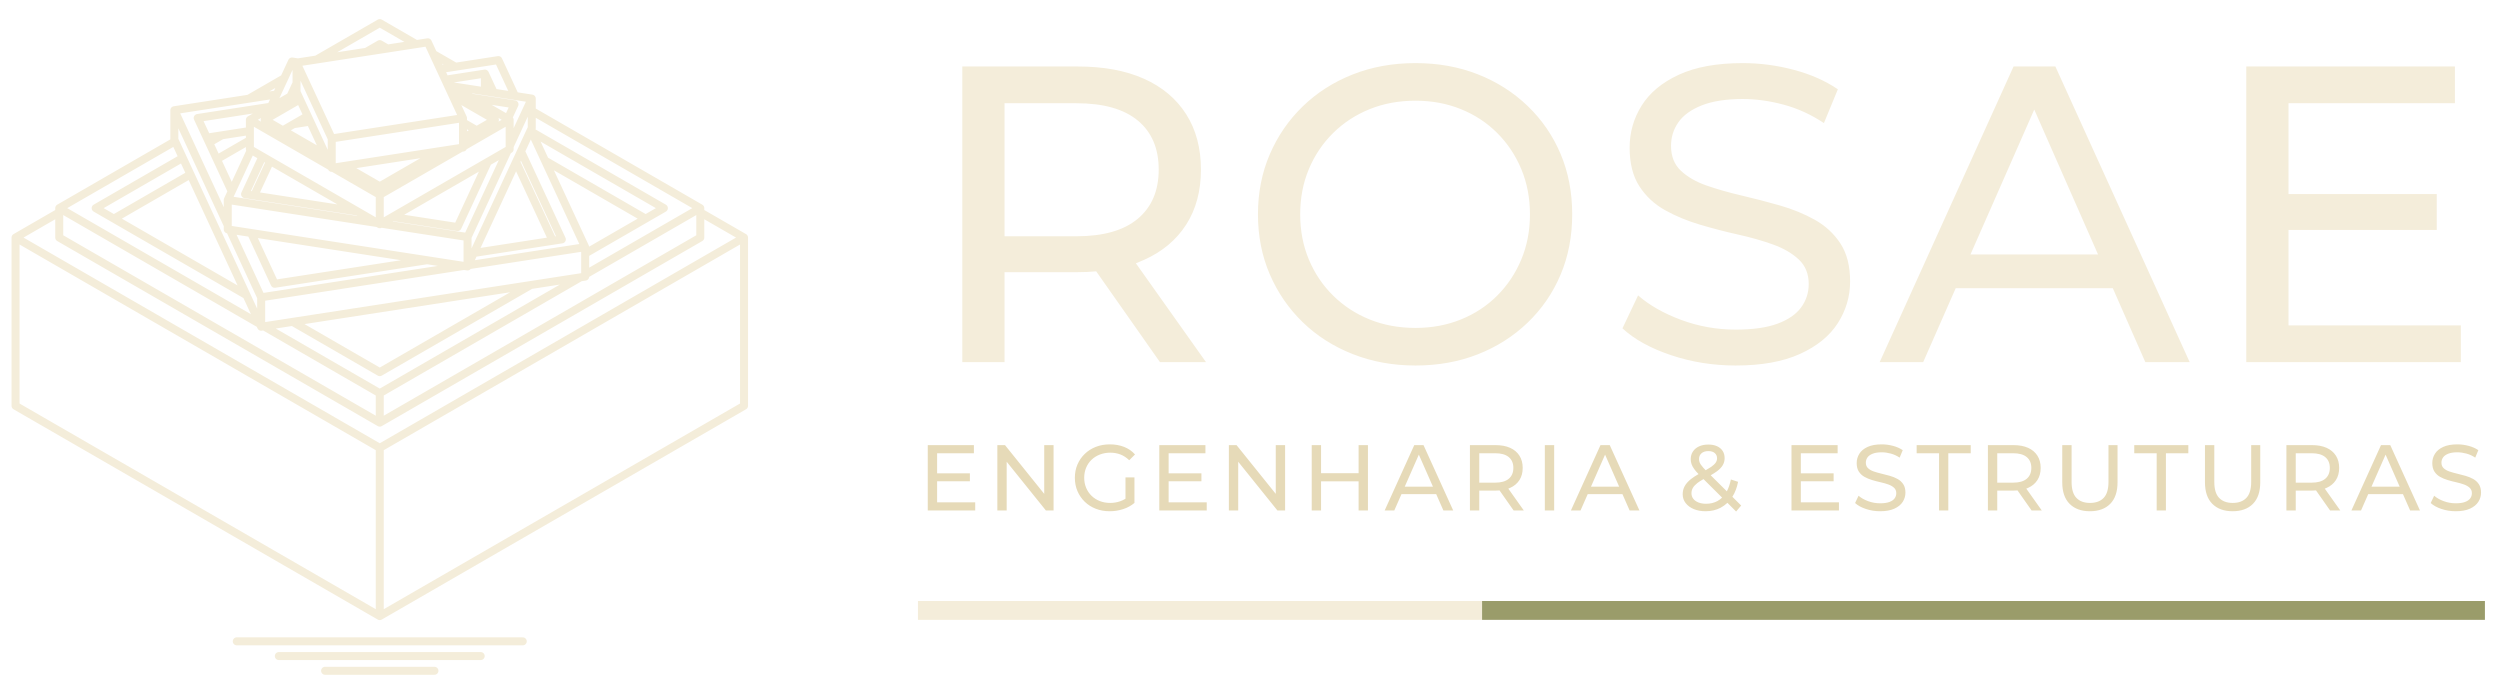
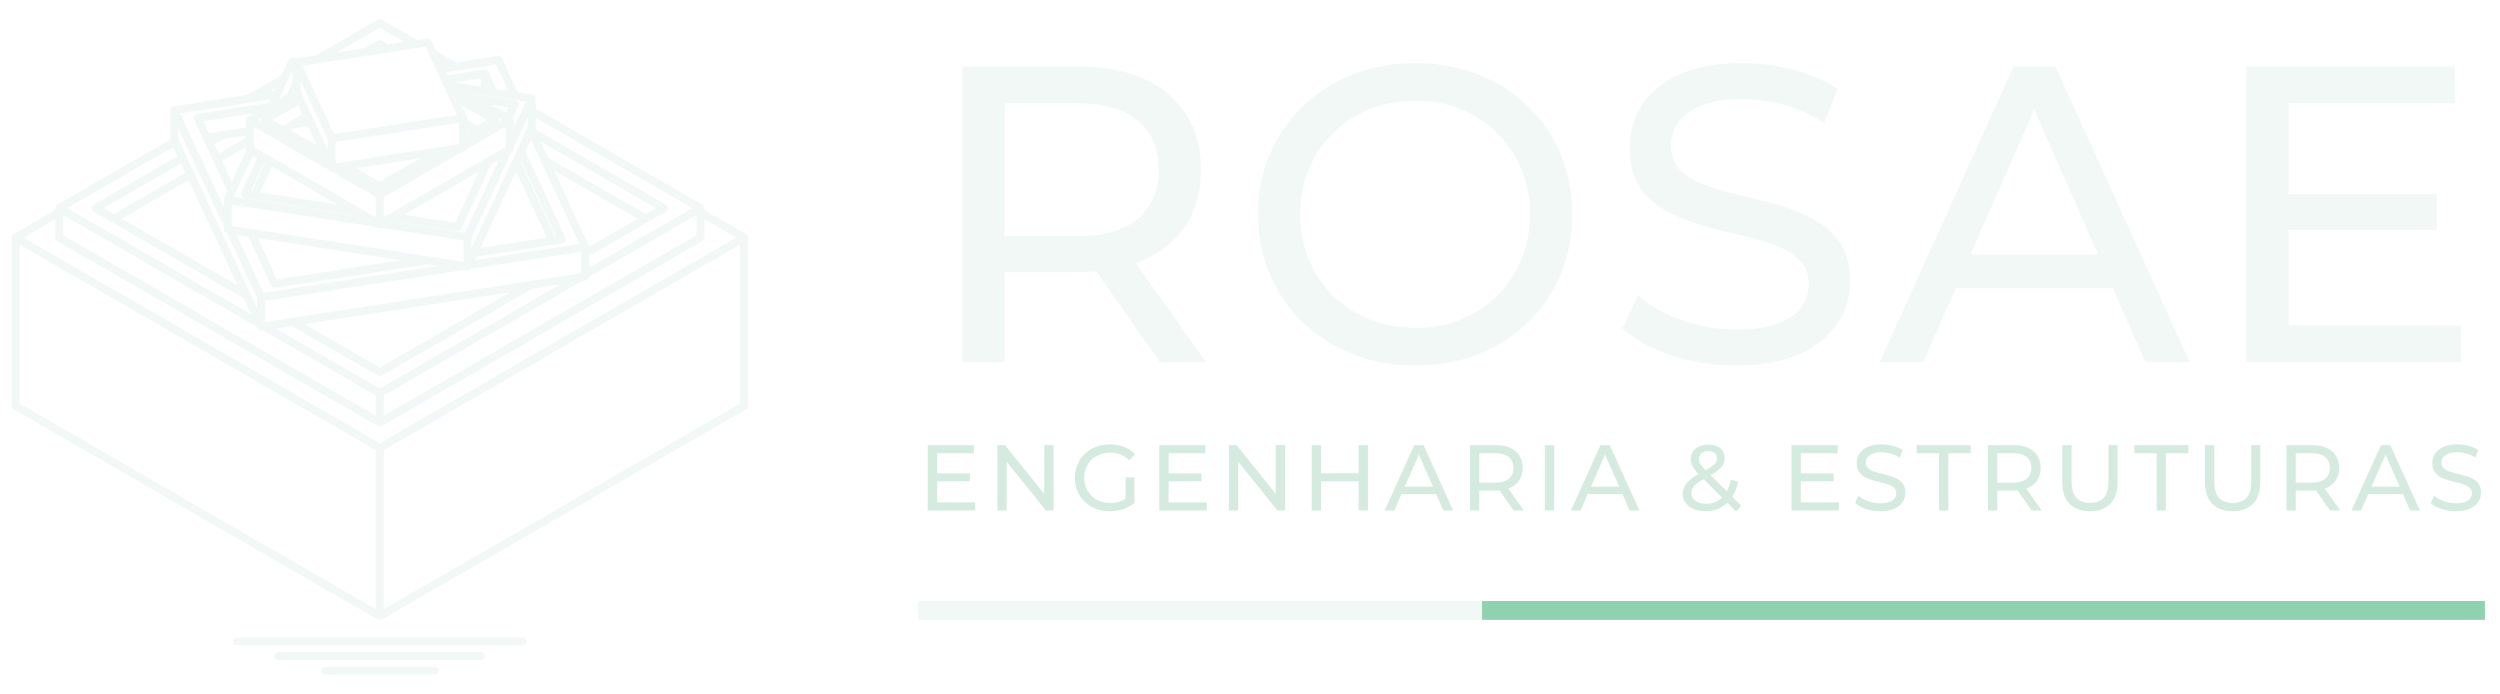
<svg xmlns="http://www.w3.org/2000/svg" viewBox="0 0 662.94 184.00" role="img" aria-label="ROSAE Engenharia &amp; Estruturas">
  <g transform="translate(2 4) scale(1.1153)">
-     <path d="M68.71,11.30 L99.93,6.47 L108.29,24.50 L77.08,29.33 L68.71,11.30 M108.29,31.50 L77.08,36.33 L77.08,29.33 M108.29,24.50 L108.29,31.50 M77.08,36.33 L68.71,18.30 L68.71,11.30 M88.50,42.73 L107.84,31.57 M108.29,31.30 L119.38,24.90 L104.49,16.30 M90.10,7.99 L88.50,7.07 L85.73,8.67 M68.78,18.46 L57.62,24.90 L76.95,36.06 M77.34,36.29 L88.50,42.73 M105.77,19.07 L115.88,24.90 L108.29,29.28 M103.04,32.31 L88.50,40.70 L80.11,35.86 M75.67,33.29 L61.13,24.90 L69.52,20.05 M88.50,49.73 L57.62,31.90 L57.62,24.90 M77.34,36.29 L88.50,42.73 M88.50,42.73 L88.50,49.73 M119.38,31.90 L88.50,49.73 M119.38,24.90 L119.38,31.90 M108.29,25.52 L111.55,27.40 M65.46,27.40 L71.35,24.00 M109.37,52.77 L118.93,32.16 M119.38,31.19 L124.64,19.85 L105.52,16.89 M69.04,11.25 L67.64,11.03 L62.51,22.08 M57.88,32.05 L52.36,43.95 L88.05,49.47 M88.76,49.58 L109.37,52.77 M110.26,19.63 L120.54,21.22 L118.95,24.65 M114.19,34.90 L107.00,50.40 L91.50,48.00 M83.31,46.73 L56.47,42.58 L60.62,33.63 M67.25,19.34 L68.71,16.20 M109.37,59.77 L52.36,50.95 L52.36,43.95 M52.36,43.95 L88.05,49.47 M109.37,52.77 L109.37,59.77 M124.64,26.85 L109.37,59.77 M124.64,19.85 L124.64,26.85 M58.63,42.91 L62.45,34.69 M65.75,27.57 L65.97,27.11 M137.34,55.18 L124.42,27.34 M120.66,19.24 L116.70,10.70 L102.88,12.84 M64.01,18.85 L39.66,22.62 L52.36,49.98 M52.84,51.02 L60.30,67.10 L108.53,59.64 M109.50,59.49 L137.34,55.18 M45.21,24.47 L62.65,21.77 M104.06,15.37 L113.50,13.91 L115.61,18.45 M122.07,32.39 L131.79,53.33 L110.85,56.57 M99.78,58.28 L63.51,63.89 L57.90,51.80 M53.31,41.91 L45.21,24.47 M137.34,62.18 L60.30,74.10 L60.30,67.10 M60.30,67.10 L108.53,59.64 M137.34,55.18 L137.34,62.18 M60.30,74.10 L39.66,29.62 L39.66,22.62 M120.91,34.89 L129.63,53.66 M115.61,18.45 L113.50,13.91 M113.50,13.91 L113.50,18.13 M47.38,29.14 L57.62,27.55 M67.97,25.95 L71.97,25.33 M164.71,45.90 L124.64,22.77 M106.49,12.28 L101.21,9.24 M97.16,6.90 L88.50,1.90 L73.50,10.56 M65.79,15.01 L57.36,19.88 M39.84,30.00 L12.29,45.90 L60.00,73.45 M60.96,74.00 L88.50,89.90 L136.21,62.35 M137.34,61.70 L164.71,45.90 M20.95,45.90 L41.67,33.94 M47.93,30.32 L50.95,28.58 M85.33,8.73 L88.50,6.90 L90.33,7.96 M124.61,27.75 L156.05,45.90 L137.34,56.70 M124.38,64.19 L88.50,84.90 L67.79,72.94 M56.83,66.61 L20.95,45.90 M88.50,96.90 L12.29,52.90 L12.29,45.90 M12.29,45.90 L60.00,73.45 M88.50,89.90 L88.50,96.90 M164.71,52.90 L88.50,96.90 M164.71,45.90 L164.71,52.90 M127.78,34.58 L151.72,48.40 M90.33,7.96 L88.50,6.90 M25.28,48.40 L43.50,37.88 M49.76,34.27 L57.62,29.73 M88.50,6.90 L85.33,8.73 M50.95,28.58 L47.93,30.32 M88.50,102.90 L1.90,52.90 L12.29,46.90 M164.71,46.90 L175.11,52.90 L88.50,102.90 M88.50,142.90 L1.90,92.90 L1.90,52.90 M88.50,102.90 L88.50,142.90 M175.11,92.90 L88.50,142.90 M175.11,52.90 L175.11,92.90 M54.50,148.90 L122.50,148.90 M64.50,152.40 L112.50,152.40 M75.50,155.90 L101.50,155.90" fill="none" stroke="#F4EDDA" stroke-width="1.9" stroke-linecap="round" stroke-linejoin="round" />
+     <path d="M68.71,11.30 L99.93,6.47 L108.29,24.50 L77.08,29.33 L68.71,11.30 M108.29,31.50 L77.08,36.33 L77.08,29.33 M108.29,24.50 L108.29,31.50 M77.08,36.33 L68.71,18.30 L68.71,11.30 M88.50,42.73 L107.84,31.57 M108.29,31.30 L119.38,24.90 L104.49,16.30 M90.10,7.99 L88.50,7.07 L85.73,8.67 M68.78,18.46 L57.62,24.90 L76.95,36.06 M77.34,36.29 L88.50,42.73 M105.77,19.07 L115.88,24.90 L108.29,29.28 M103.04,32.31 L88.50,40.70 L80.11,35.86 M75.67,33.29 L61.13,24.90 L69.52,20.05 M88.50,49.73 L57.62,31.90 L57.62,24.90 M77.34,36.29 L88.50,42.73 M88.50,42.73 L88.50,49.73 M119.38,31.90 L88.50,49.73 M119.38,24.90 L119.38,31.90 M108.29,25.52 L111.55,27.40 M65.46,27.40 L71.35,24.00 M109.37,52.77 L118.93,32.16 M119.38,31.19 L124.64,19.85 L105.52,16.89 M69.04,11.25 L67.64,11.03 L62.51,22.08 M57.88,32.05 L52.36,43.95 L88.05,49.47 M88.76,49.58 L109.37,52.77 M110.26,19.63 L120.54,21.22 L118.95,24.65 M114.19,34.90 L107.00,50.40 L91.50,48.00 M83.31,46.73 L56.47,42.58 L60.62,33.63 M67.25,19.34 L68.71,16.20 M109.37,59.77 L52.36,50.95 L52.36,43.95 M52.36,43.95 L88.05,49.47 M109.37,52.77 L109.37,59.77 M124.64,26.85 L109.37,59.77 M124.64,19.85 L124.64,26.85 M58.63,42.91 L62.45,34.69 M65.75,27.57 L65.97,27.11 M137.34,55.18 L124.42,27.34 M120.66,19.24 L116.70,10.70 L102.88,12.84 M64.01,18.85 L39.66,22.62 L52.36,49.98 M52.84,51.02 L60.30,67.10 L108.53,59.64 M109.50,59.49 L137.34,55.18 M45.21,24.47 L62.65,21.77 M104.06,15.37 L113.50,13.91 L115.61,18.45 M122.07,32.39 L131.79,53.33 L110.85,56.57 M99.78,58.28 L63.51,63.89 L57.90,51.80 M53.31,41.91 L45.21,24.47 M137.34,62.18 L60.30,74.10 L60.30,67.10 M60.30,67.10 L108.53,59.64 M137.34,55.18 L137.34,62.18 M60.30,74.10 L39.66,29.62 L39.66,22.62 M120.91,34.89 L129.63,53.66 M115.61,18.45 L113.50,13.91 M113.50,13.91 L113.50,18.13 M47.38,29.14 L57.62,27.55 M67.97,25.95 L71.97,25.33 M164.71,45.90 L124.64,22.77 M106.49,12.28 L101.21,9.24 M97.16,6.90 L88.50,1.90 L73.50,10.56 M65.79,15.01 L57.36,19.88 M39.84,30.00 L12.29,45.90 L60.00,73.45 M60.96,74.00 L88.50,89.90 L136.21,62.35 M137.34,61.70 L164.71,45.90 M20.95,45.90 L41.67,33.94 M47.93,30.32 L50.95,28.58 M85.33,8.73 L88.50,6.90 L90.33,7.96 M124.61,27.75 L156.05,45.90 L137.34,56.70 M124.38,64.19 L88.50,84.90 L67.79,72.94 M56.83,66.61 L20.95,45.90 M88.50,96.90 L12.29,52.90 L12.29,45.90 M12.29,45.90 L60.00,73.45 M88.50,89.90 L88.50,96.90 M164.71,52.90 L88.50,96.90 M164.71,45.90 L164.71,52.90 M127.78,34.58 L151.72,48.40 M90.33,7.96 L88.50,6.90 M25.28,48.40 L43.50,37.88 M49.76,34.27 L57.62,29.73 M88.50,6.90 L85.33,8.73 M50.95,28.58 L47.93,30.32 M88.50,102.90 L1.90,52.90 L12.29,46.90 M164.71,46.90 L175.11,52.90 L88.50,102.90 M88.50,142.90 L1.90,92.90 L1.90,52.90 M88.50,102.90 L88.50,142.90 M175.11,92.90 L88.50,142.90 M175.11,52.90 L175.11,92.90 M54.50,148.90 L122.50,148.90 M64.50,152.40 L112.50,152.40 M75.50,155.90 L101.50,155.90" fill="none" stroke="#F2F8F5" stroke-width="1.9" stroke-linecap="round" stroke-linejoin="round" />
  </g>
-   <path transform="translate(243.42 96.03)" d="M11.76 0.0V-78.4H42.336Q52.64 -78.4 59.92 -75.152Q67.2 -71.904 71.12 -65.744Q75.04 -59.584 75.04 -51.072Q75.04 -42.56 71.12 -36.456Q67.2 -30.352 59.92 -27.104Q58.912 -26.656 57.792 -26.208L76.384 0.0H64.176L47.264 -24.08Q44.912 -23.856 42.336 -23.856H22.96V0.0ZM22.96 -33.376H42.0Q52.752 -33.376 58.296 -38.024Q63.84 -42.672 63.84 -51.072Q63.84 -59.472 58.296 -64.064Q52.752 -68.656 42.0 -68.656H22.96ZM131.936 0.896Q122.976 0.896 115.304 -2.128Q107.632 -5.152 102.032 -10.584Q96.432 -16.016 93.296 -23.296Q90.16 -30.576 90.16 -39.2Q90.16 -47.824 93.296 -55.104Q96.432 -62.384 102.032 -67.816Q107.632 -73.248 115.248 -76.272Q122.864 -79.296 131.936 -79.296Q140.896 -79.296 148.456 -76.328Q156.016 -73.36 161.672 -67.928Q167.328 -62.496 170.408 -55.216Q173.488 -47.936 173.488 -39.2Q173.488 -30.464 170.408 -23.184Q167.328 -15.904 161.672 -10.472Q156.016 -5.04 148.456 -2.072Q140.896 0.896 131.936 0.896ZM131.936 -9.072Q138.432 -9.072 143.976 -11.312Q149.52 -13.552 153.608 -17.64Q157.696 -21.728 159.992 -27.216Q162.288 -32.704 162.288 -39.2Q162.288 -45.696 159.992 -51.184Q157.696 -56.672 153.608 -60.76Q149.52 -64.848 143.976 -67.088Q138.432 -69.328 131.936 -69.328Q125.328 -69.328 119.784 -67.088Q114.24 -64.848 110.096 -60.76Q105.952 -56.672 103.656 -51.184Q101.36 -45.696 101.36 -39.2Q101.36 -32.704 103.656 -27.216Q105.952 -21.728 110.096 -17.64Q114.24 -13.552 119.784 -11.312Q125.328 -9.072 131.936 -9.072ZM216.832 0.896Q207.872 0.896 199.696 -1.848Q191.52 -4.592 186.816 -8.96L190.96 -17.696Q195.44 -13.776 202.384 -11.2Q209.328 -8.624 216.832 -8.624Q223.664 -8.624 227.92 -10.192Q232.176 -11.76 234.192 -14.504Q236.208 -17.248 236.208 -20.72Q236.208 -24.752 233.576 -27.216Q230.944 -29.68 226.744 -31.192Q222.544 -32.704 217.504 -33.824Q212.464 -34.944 207.368 -36.456Q202.272 -37.968 198.072 -40.32Q193.872 -42.672 191.296 -46.648Q188.72 -50.624 188.72 -56.896Q188.72 -62.944 191.912 -68.04Q195.104 -73.136 201.768 -76.216Q208.432 -79.296 218.736 -79.296Q225.568 -79.296 232.288 -77.504Q239.008 -75.712 243.936 -72.352L240.24 -63.392Q235.2 -66.752 229.6 -68.264Q224.0 -69.776 218.736 -69.776Q212.128 -69.776 207.872 -68.096Q203.616 -66.416 201.656 -63.616Q199.696 -60.816 199.696 -57.344Q199.696 -53.2 202.328 -50.736Q204.96 -48.272 209.16 -46.816Q213.36 -45.36 218.4 -44.184Q223.44 -43.008 228.536 -41.552Q233.632 -40.096 237.832 -37.744Q242.032 -35.392 244.608 -31.472Q247.184 -27.552 247.184 -21.392Q247.184 -15.456 243.936 -10.36Q240.688 -5.264 233.912 -2.184Q227.136 0.896 216.832 0.896ZM255.024 0.0 290.528 -78.4H301.616L337.232 0.0H325.472L316.848 -19.6H275.184L266.56 0.0ZM312.928 -28.56 296.016 -66.976 279.104 -28.56ZM363.44 -9.744H409.136V0.0H352.24V-78.4H407.568V-68.656H363.44V-44.576H402.752V-35.056H363.44Z" fill="#F4EDDA" />
-   <path transform="translate(243.42 135.37) scale(0.9006)" d="M5.638 -2.393H16.858V0.0H2.888V-19.25H16.473V-16.858H5.638V-10.945H15.29V-8.607H5.638ZM23.375 0.0V-19.25H25.63L37.18 -4.895V-19.25H39.93V0.0H37.675L26.125 -14.355V0.0ZM56.458 0.22Q54.23 0.22 52.36 -0.509Q50.49 -1.238 49.115 -2.571Q47.74 -3.905 46.97 -5.692Q46.2 -7.48 46.2 -9.625Q46.2 -11.77 46.97 -13.558Q47.74 -15.345 49.129 -16.679Q50.518 -18.012 52.388 -18.741Q54.258 -19.47 56.513 -19.47Q58.795 -19.47 60.693 -18.727Q62.59 -17.985 63.91 -16.5L62.205 -14.795Q61.023 -15.95 59.634 -16.486Q58.245 -17.023 56.623 -17.023Q54.973 -17.023 53.556 -16.473Q52.14 -15.922 51.109 -14.933Q50.078 -13.943 49.514 -12.581Q48.95 -11.22 48.95 -9.625Q48.95 -8.057 49.514 -6.696Q50.078 -5.335 51.109 -4.331Q52.14 -3.328 53.543 -2.777Q54.945 -2.228 56.595 -2.228Q58.135 -2.228 59.565 -2.723Q60.363 -2.998 61.105 -3.465V-9.735H63.745V-2.228Q62.315 -1.018 60.404 -0.399Q58.493 0.22 56.458 0.22ZM73.81 -2.393H85.03V0.0H71.06V-19.25H84.645V-16.858H73.81V-10.945H83.463V-8.607H73.81ZM91.547 0.0V-19.25H93.802L105.352 -4.895V-19.25H108.102V0.0H105.847L94.297 -14.355V0.0ZM129.745 -19.25H132.495V0.0H129.745V-8.58H118.69V0.0H115.94V-19.25H118.69V-10.973H129.745ZM137.417 0.0 146.135 -19.25H148.857L157.602 0.0H154.715L152.597 -4.812H142.368L140.25 0.0ZM151.635 -7.013 147.482 -16.445 143.33 -7.013ZM162.525 0.0V-19.25H170.032Q172.562 -19.25 174.35 -18.453Q176.137 -17.655 177.1 -16.143Q178.062 -14.63 178.062 -12.54Q178.062 -10.45 177.1 -8.951Q176.137 -7.452 174.35 -6.655Q174.102 -6.545 173.827 -6.435L178.392 0.0H175.395L171.242 -5.912Q170.665 -5.857 170.032 -5.857H165.275V0.0ZM165.275 -8.195H169.95Q172.59 -8.195 173.951 -9.336Q175.312 -10.478 175.312 -12.54Q175.312 -14.603 173.951 -15.73Q172.59 -16.858 169.95 -16.858H165.275ZM184.58 0.0V-19.25H187.33V0.0ZM192.252 0.0 200.97 -19.25H203.692L212.438 0.0H209.55L207.433 -4.812H197.203L195.085 0.0ZM206.47 -7.013 202.317 -16.445 198.165 -7.013ZM231.907 0.22Q229.955 0.22 228.442 -0.412Q226.93 -1.045 226.05 -2.172Q225.17 -3.3 225.17 -4.785Q225.17 -6.077 225.748 -7.15Q226.325 -8.223 227.59 -9.24Q228.498 -9.955 229.845 -10.725Q229.048 -11.523 228.58 -12.182Q228.03 -12.925 227.782 -13.64Q227.535 -14.355 227.535 -15.098Q227.535 -16.39 228.181 -17.366Q228.828 -18.343 229.996 -18.879Q231.165 -19.415 232.733 -19.415Q234.19 -19.415 235.262 -18.934Q236.335 -18.453 236.926 -17.559Q237.518 -16.665 237.518 -15.4Q237.518 -14.3 236.981 -13.365Q236.445 -12.43 235.263 -11.55Q234.52 -11.0 233.42 -10.367L238.178 -5.638Q238.947 -7.122 239.36 -9.13L241.478 -8.443Q240.983 -5.885 239.8 -4.043L242.385 -1.458L240.9 0.302L238.343 -2.255Q237.407 -1.375 236.308 -0.797Q234.355 0.22 231.907 0.22ZM231.303 -9.24Q230.203 -8.635 229.488 -8.085Q228.553 -7.343 228.154 -6.627Q227.755 -5.912 227.755 -5.06Q227.755 -4.152 228.291 -3.451Q228.828 -2.75 229.804 -2.365Q230.78 -1.98 232.072 -1.98Q233.915 -1.98 235.4 -2.777Q236.143 -3.19 236.775 -3.795ZM231.935 -11.853Q232.898 -12.402 233.558 -12.842Q234.493 -13.502 234.891 -14.094Q235.29 -14.685 235.29 -15.373Q235.29 -16.308 234.63 -16.899Q233.97 -17.49 232.733 -17.49Q231.44 -17.49 230.711 -16.844Q229.983 -16.198 229.983 -15.152Q229.983 -14.63 230.161 -14.149Q230.34 -13.668 230.835 -13.09Q231.22 -12.568 231.935 -11.853ZM259.958 -2.393H271.178V0.0H257.208V-19.25H270.793V-16.858H259.958V-10.945H269.61V-8.607H259.958ZM283.305 0.22Q281.105 0.22 279.098 -0.454Q277.09 -1.127 275.935 -2.2L276.952 -4.345Q278.053 -3.382 279.757 -2.75Q281.462 -2.118 283.305 -2.118Q284.983 -2.118 286.028 -2.503Q287.072 -2.888 287.567 -3.561Q288.062 -4.235 288.062 -5.088Q288.062 -6.077 287.416 -6.682Q286.77 -7.287 285.739 -7.659Q284.707 -8.03 283.47 -8.305Q282.233 -8.58 280.981 -8.951Q279.73 -9.322 278.699 -9.9Q277.668 -10.478 277.035 -11.454Q276.403 -12.43 276.403 -13.97Q276.403 -15.455 277.186 -16.706Q277.97 -17.957 279.606 -18.714Q281.243 -19.47 283.772 -19.47Q285.45 -19.47 287.1 -19.03Q288.75 -18.59 289.96 -17.765L289.053 -15.565Q287.815 -16.39 286.44 -16.761Q285.065 -17.133 283.772 -17.133Q282.15 -17.133 281.105 -16.72Q280.06 -16.308 279.579 -15.62Q279.098 -14.932 279.098 -14.08Q279.098 -13.062 279.744 -12.457Q280.39 -11.853 281.421 -11.495Q282.452 -11.137 283.69 -10.849Q284.928 -10.56 286.179 -10.203Q287.43 -9.845 288.461 -9.268Q289.493 -8.69 290.125 -7.727Q290.757 -6.765 290.757 -5.253Q290.757 -3.795 289.96 -2.544Q289.163 -1.292 287.499 -0.536Q285.835 0.22 283.305 0.22ZM300.657 0.0V-16.858H294.058V-19.25H309.98V-16.858H303.38V0.0ZM315.04 0.0V-19.25H322.547Q325.077 -19.25 326.865 -18.453Q328.652 -17.655 329.615 -16.143Q330.577 -14.63 330.577 -12.54Q330.577 -10.45 329.615 -8.951Q328.652 -7.452 326.865 -6.655Q326.617 -6.545 326.342 -6.435L330.907 0.0H327.91L323.757 -5.912Q323.18 -5.857 322.547 -5.857H317.79V0.0ZM317.79 -8.195H322.465Q325.105 -8.195 326.466 -9.336Q327.827 -10.478 327.827 -12.54Q327.827 -14.603 326.466 -15.73Q325.105 -16.858 322.465 -16.858H317.79ZM345.07 0.22Q341.275 0.22 339.102 -1.952Q336.93 -4.125 336.93 -8.305V-19.25H339.68V-8.415Q339.68 -5.197 341.096 -3.712Q342.512 -2.228 345.097 -2.228Q347.71 -2.228 349.126 -3.712Q350.542 -5.197 350.542 -8.415V-19.25H353.21V-8.305Q353.21 -4.125 351.051 -1.952Q348.892 0.22 345.07 0.22ZM364.732 0.0V-16.858H358.132V-19.25H374.055V-16.858H367.455V0.0ZM387.09 0.22Q383.295 0.22 381.122 -1.952Q378.95 -4.125 378.95 -8.305V-19.25H381.7V-8.415Q381.7 -5.197 383.116 -3.712Q384.532 -2.228 387.117 -2.228Q389.73 -2.228 391.146 -3.712Q392.562 -5.197 392.562 -8.415V-19.25H395.23V-8.305Q395.23 -4.125 393.071 -1.952Q390.912 0.22 387.09 0.22ZM402.93 0.0V-19.25H410.437Q412.967 -19.25 414.755 -18.453Q416.542 -17.655 417.505 -16.143Q418.467 -14.63 418.467 -12.54Q418.467 -10.45 417.505 -8.951Q416.542 -7.452 414.755 -6.655Q414.507 -6.545 414.232 -6.435L418.797 0.0H415.8L411.647 -5.912Q411.07 -5.857 410.437 -5.857H405.68V0.0ZM405.68 -8.195H410.355Q412.995 -8.195 414.356 -9.336Q415.717 -10.478 415.717 -12.54Q415.717 -14.603 414.356 -15.73Q412.995 -16.858 410.355 -16.858H405.68ZM422.07 0.0 430.787 -19.25H433.51L442.255 0.0H439.367L437.25 -4.812H427.02L424.902 0.0ZM436.287 -7.013 432.135 -16.445 427.982 -7.013ZM452.787 0.22Q450.587 0.22 448.58 -0.454Q446.572 -1.127 445.417 -2.2L446.435 -4.345Q447.535 -3.382 449.24 -2.75Q450.945 -2.118 452.787 -2.118Q454.465 -2.118 455.51 -2.503Q456.555 -2.888 457.05 -3.561Q457.545 -4.235 457.545 -5.088Q457.545 -6.077 456.899 -6.682Q456.252 -7.287 455.221 -7.659Q454.19 -8.03 452.952 -8.305Q451.715 -8.58 450.464 -8.951Q449.212 -9.322 448.181 -9.9Q447.15 -10.478 446.517 -11.454Q445.885 -12.43 445.885 -13.97Q445.885 -15.455 446.669 -16.706Q447.452 -17.957 449.089 -18.714Q450.725 -19.47 453.255 -19.47Q454.932 -19.47 456.582 -19.03Q458.232 -18.59 459.442 -17.765L458.535 -15.565Q457.297 -16.39 455.922 -16.761Q454.547 -17.133 453.255 -17.133Q451.632 -17.133 450.587 -16.72Q449.542 -16.308 449.061 -15.62Q448.58 -14.932 448.58 -14.08Q448.58 -13.062 449.226 -12.457Q449.872 -11.853 450.904 -11.495Q451.935 -11.137 453.172 -10.849Q454.41 -10.56 455.661 -10.203Q456.912 -9.845 457.944 -9.268Q458.975 -8.69 459.607 -7.727Q460.24 -6.765 460.24 -5.253Q460.24 -3.795 459.442 -2.544Q458.645 -1.292 456.981 -0.536Q455.317 0.22 452.787 0.22Z" fill="#E6DAB8" />
-   <rect x="243.42" y="159.37" width="149.59" height="5" fill="#F4EDDA" />
-   <rect x="393.01" y="159.37" width="265.93" height="5" fill="#9A9C6A" />
+   <path transform="translate(243.42 96.03)" d="M11.76 0.0V-78.4H42.336Q52.64 -78.4 59.92 -75.152Q67.2 -71.904 71.12 -65.744Q75.04 -59.584 75.04 -51.072Q75.04 -42.56 71.12 -36.456Q67.2 -30.352 59.92 -27.104Q58.912 -26.656 57.792 -26.208L76.384 0.0H64.176L47.264 -24.08Q44.912 -23.856 42.336 -23.856H22.96V0.0ZM22.96 -33.376H42.0Q52.752 -33.376 58.296 -38.024Q63.84 -42.672 63.84 -51.072Q63.84 -59.472 58.296 -64.064Q52.752 -68.656 42.0 -68.656H22.96ZM131.936 0.896Q122.976 0.896 115.304 -2.128Q107.632 -5.152 102.032 -10.584Q96.432 -16.016 93.296 -23.296Q90.16 -30.576 90.16 -39.2Q90.16 -47.824 93.296 -55.104Q96.432 -62.384 102.032 -67.816Q107.632 -73.248 115.248 -76.272Q122.864 -79.296 131.936 -79.296Q140.896 -79.296 148.456 -76.328Q156.016 -73.36 161.672 -67.928Q167.328 -62.496 170.408 -55.216Q173.488 -47.936 173.488 -39.2Q173.488 -30.464 170.408 -23.184Q167.328 -15.904 161.672 -10.472Q156.016 -5.04 148.456 -2.072Q140.896 0.896 131.936 0.896ZM131.936 -9.072Q138.432 -9.072 143.976 -11.312Q149.52 -13.552 153.608 -17.64Q157.696 -21.728 159.992 -27.216Q162.288 -32.704 162.288 -39.2Q162.288 -45.696 159.992 -51.184Q157.696 -56.672 153.608 -60.76Q149.52 -64.848 143.976 -67.088Q138.432 -69.328 131.936 -69.328Q125.328 -69.328 119.784 -67.088Q114.24 -64.848 110.096 -60.76Q105.952 -56.672 103.656 -51.184Q101.36 -45.696 101.36 -39.2Q101.36 -32.704 103.656 -27.216Q105.952 -21.728 110.096 -17.64Q114.24 -13.552 119.784 -11.312Q125.328 -9.072 131.936 -9.072ZM216.832 0.896Q207.872 0.896 199.696 -1.848Q191.52 -4.592 186.816 -8.96L190.96 -17.696Q195.44 -13.776 202.384 -11.2Q209.328 -8.624 216.832 -8.624Q223.664 -8.624 227.92 -10.192Q232.176 -11.76 234.192 -14.504Q236.208 -17.248 236.208 -20.72Q236.208 -24.752 233.576 -27.216Q230.944 -29.68 226.744 -31.192Q222.544 -32.704 217.504 -33.824Q212.464 -34.944 207.368 -36.456Q202.272 -37.968 198.072 -40.32Q193.872 -42.672 191.296 -46.648Q188.72 -50.624 188.72 -56.896Q188.72 -62.944 191.912 -68.04Q195.104 -73.136 201.768 -76.216Q208.432 -79.296 218.736 -79.296Q225.568 -79.296 232.288 -77.504Q239.008 -75.712 243.936 -72.352L240.24 -63.392Q235.2 -66.752 229.6 -68.264Q224.0 -69.776 218.736 -69.776Q212.128 -69.776 207.872 -68.096Q203.616 -66.416 201.656 -63.616Q199.696 -60.816 199.696 -57.344Q199.696 -53.2 202.328 -50.736Q204.96 -48.272 209.16 -46.816Q213.36 -45.36 218.4 -44.184Q223.44 -43.008 228.536 -41.552Q233.632 -40.096 237.832 -37.744Q242.032 -35.392 244.608 -31.472Q247.184 -27.552 247.184 -21.392Q247.184 -15.456 243.936 -10.36Q240.688 -5.264 233.912 -2.184Q227.136 0.896 216.832 0.896ZM255.024 0.0 290.528 -78.4H301.616L337.232 0.0H325.472L316.848 -19.6H275.184L266.56 0.0ZM312.928 -28.56 296.016 -66.976 279.104 -28.56ZM363.44 -9.744H409.136V0.0H352.24V-78.4H407.568V-68.656H363.44V-44.576H402.752V-35.056H363.44Z" fill="#F2F8F5" />
+   <path transform="translate(243.42 135.37) scale(0.9006)" d="M5.638 -2.393H16.858V0.0H2.888V-19.25H16.473V-16.858H5.638V-10.945H15.29V-8.607H5.638ZM23.375 0.0V-19.25H25.63L37.18 -4.895V-19.25H39.93V0.0H37.675L26.125 -14.355V0.0ZM56.458 0.22Q54.23 0.22 52.36 -0.509Q50.49 -1.238 49.115 -2.571Q47.74 -3.905 46.97 -5.692Q46.2 -7.48 46.2 -9.625Q46.2 -11.77 46.97 -13.558Q47.74 -15.345 49.129 -16.679Q50.518 -18.012 52.388 -18.741Q54.258 -19.47 56.513 -19.47Q58.795 -19.47 60.693 -18.727Q62.59 -17.985 63.91 -16.5L62.205 -14.795Q61.023 -15.95 59.634 -16.486Q58.245 -17.023 56.623 -17.023Q54.973 -17.023 53.556 -16.473Q52.14 -15.922 51.109 -14.933Q50.078 -13.943 49.514 -12.581Q48.95 -11.22 48.95 -9.625Q48.95 -8.057 49.514 -6.696Q50.078 -5.335 51.109 -4.331Q52.14 -3.328 53.543 -2.777Q54.945 -2.228 56.595 -2.228Q58.135 -2.228 59.565 -2.723Q60.363 -2.998 61.105 -3.465V-9.735H63.745V-2.228Q62.315 -1.018 60.404 -0.399Q58.493 0.22 56.458 0.22ZM73.81 -2.393H85.03V0.0H71.06V-19.25H84.645V-16.858H73.81V-10.945H83.463V-8.607H73.81ZM91.547 0.0V-19.25H93.802L105.352 -4.895V-19.25H108.102V0.0H105.847L94.297 -14.355V0.0ZM129.745 -19.25H132.495V0.0H129.745V-8.58H118.69V0.0H115.94V-19.25H118.69V-10.973H129.745ZM137.417 0.0 146.135 -19.25H148.857L157.602 0.0H154.715L152.597 -4.812H142.368L140.25 0.0ZM151.635 -7.013 147.482 -16.445 143.33 -7.013ZM162.525 0.0V-19.25H170.032Q172.562 -19.25 174.35 -18.453Q176.137 -17.655 177.1 -16.143Q178.062 -14.63 178.062 -12.54Q178.062 -10.45 177.1 -8.951Q176.137 -7.452 174.35 -6.655Q174.102 -6.545 173.827 -6.435L178.392 0.0H175.395L171.242 -5.912Q170.665 -5.857 170.032 -5.857H165.275V0.0ZM165.275 -8.195H169.95Q172.59 -8.195 173.951 -9.336Q175.312 -10.478 175.312 -12.54Q175.312 -14.603 173.951 -15.73Q172.59 -16.858 169.95 -16.858H165.275ZM184.58 0.0V-19.25H187.33V0.0ZM192.252 0.0 200.97 -19.25H203.692L212.438 0.0H209.55L207.433 -4.812H197.203L195.085 0.0ZM206.47 -7.013 202.317 -16.445 198.165 -7.013ZM231.907 0.22Q229.955 0.22 228.442 -0.412Q226.93 -1.045 226.05 -2.172Q225.17 -3.3 225.17 -4.785Q225.17 -6.077 225.748 -7.15Q226.325 -8.223 227.59 -9.24Q228.498 -9.955 229.845 -10.725Q229.048 -11.523 228.58 -12.182Q228.03 -12.925 227.782 -13.64Q227.535 -14.355 227.535 -15.098Q227.535 -16.39 228.181 -17.366Q228.828 -18.343 229.996 -18.879Q231.165 -19.415 232.733 -19.415Q234.19 -19.415 235.262 -18.934Q236.335 -18.453 236.926 -17.559Q237.518 -16.665 237.518 -15.4Q237.518 -14.3 236.981 -13.365Q236.445 -12.43 235.263 -11.55Q234.52 -11.0 233.42 -10.367L238.178 -5.638Q238.947 -7.122 239.36 -9.13L241.478 -8.443Q240.983 -5.885 239.8 -4.043L242.385 -1.458L240.9 0.302L238.343 -2.255Q237.407 -1.375 236.308 -0.797Q234.355 0.22 231.907 0.22ZM231.303 -9.24Q230.203 -8.635 229.488 -8.085Q228.553 -7.343 228.154 -6.627Q227.755 -5.912 227.755 -5.06Q227.755 -4.152 228.291 -3.451Q228.828 -2.75 229.804 -2.365Q230.78 -1.98 232.072 -1.98Q233.915 -1.98 235.4 -2.777Q236.143 -3.19 236.775 -3.795ZM231.935 -11.853Q232.898 -12.402 233.558 -12.842Q234.493 -13.502 234.891 -14.094Q235.29 -14.685 235.29 -15.373Q235.29 -16.308 234.63 -16.899Q233.97 -17.49 232.733 -17.49Q231.44 -17.49 230.711 -16.844Q229.983 -16.198 229.983 -15.152Q229.983 -14.63 230.161 -14.149Q230.34 -13.668 230.835 -13.09Q231.22 -12.568 231.935 -11.853ZM259.958 -2.393H271.178V0.0H257.208V-19.25H270.793V-16.858H259.958V-10.945H269.61V-8.607H259.958ZM283.305 0.22Q281.105 0.22 279.098 -0.454Q277.09 -1.127 275.935 -2.2L276.952 -4.345Q278.053 -3.382 279.757 -2.75Q281.462 -2.118 283.305 -2.118Q284.983 -2.118 286.028 -2.503Q287.072 -2.888 287.567 -3.561Q288.062 -4.235 288.062 -5.088Q288.062 -6.077 287.416 -6.682Q286.77 -7.287 285.739 -7.659Q284.707 -8.03 283.47 -8.305Q282.233 -8.58 280.981 -8.951Q279.73 -9.322 278.699 -9.9Q277.668 -10.478 277.035 -11.454Q276.403 -12.43 276.403 -13.97Q276.403 -15.455 277.186 -16.706Q277.97 -17.957 279.606 -18.714Q281.243 -19.47 283.772 -19.47Q285.45 -19.47 287.1 -19.03Q288.75 -18.59 289.96 -17.765L289.053 -15.565Q287.815 -16.39 286.44 -16.761Q285.065 -17.133 283.772 -17.133Q282.15 -17.133 281.105 -16.72Q280.06 -16.308 279.579 -15.62Q279.098 -14.932 279.098 -14.08Q279.098 -13.062 279.744 -12.457Q280.39 -11.853 281.421 -11.495Q282.452 -11.137 283.69 -10.849Q284.928 -10.56 286.179 -10.203Q287.43 -9.845 288.461 -9.268Q289.493 -8.69 290.125 -7.727Q290.757 -6.765 290.757 -5.253Q290.757 -3.795 289.96 -2.544Q289.163 -1.292 287.499 -0.536Q285.835 0.22 283.305 0.22ZM300.657 0.0V-16.858H294.058V-19.25H309.98V-16.858H303.38V0.0ZM315.04 0.0V-19.25H322.547Q325.077 -19.25 326.865 -18.453Q328.652 -17.655 329.615 -16.143Q330.577 -14.63 330.577 -12.54Q330.577 -10.45 329.615 -8.951Q328.652 -7.452 326.865 -6.655Q326.617 -6.545 326.342 -6.435L330.907 0.0H327.91L323.757 -5.912Q323.18 -5.857 322.547 -5.857H317.79V0.0ZM317.79 -8.195H322.465Q325.105 -8.195 326.466 -9.336Q327.827 -10.478 327.827 -12.54Q327.827 -14.603 326.466 -15.73Q325.105 -16.858 322.465 -16.858H317.79ZM345.07 0.22Q341.275 0.22 339.102 -1.952Q336.93 -4.125 336.93 -8.305V-19.25H339.68V-8.415Q339.68 -5.197 341.096 -3.712Q342.512 -2.228 345.097 -2.228Q347.71 -2.228 349.126 -3.712Q350.542 -5.197 350.542 -8.415V-19.25H353.21V-8.305Q353.21 -4.125 351.051 -1.952Q348.892 0.22 345.07 0.22ZM364.732 0.0V-16.858H358.132V-19.25H374.055V-16.858H367.455V0.0ZM387.09 0.22Q383.295 0.22 381.122 -1.952Q378.95 -4.125 378.95 -8.305V-19.25H381.7V-8.415Q381.7 -5.197 383.116 -3.712Q384.532 -2.228 387.117 -2.228Q389.73 -2.228 391.146 -3.712Q392.562 -5.197 392.562 -8.415V-19.25H395.23V-8.305Q395.23 -4.125 393.071 -1.952Q390.912 0.22 387.09 0.22ZM402.93 0.0V-19.25H410.437Q412.967 -19.25 414.755 -18.453Q416.542 -17.655 417.505 -16.143Q418.467 -14.63 418.467 -12.54Q418.467 -10.45 417.505 -8.951Q416.542 -7.452 414.755 -6.655Q414.507 -6.545 414.232 -6.435L418.797 0.0H415.8L411.647 -5.912Q411.07 -5.857 410.437 -5.857H405.68V0.0ZM405.68 -8.195H410.355Q412.995 -8.195 414.356 -9.336Q415.717 -10.478 415.717 -12.54Q415.717 -14.603 414.356 -15.73Q412.995 -16.858 410.355 -16.858H405.68ZM422.07 0.0 430.787 -19.25H433.51L442.255 0.0H439.367L437.25 -4.812H427.02L424.902 0.0ZM436.287 -7.013 432.135 -16.445 427.982 -7.013ZM452.787 0.22Q450.587 0.22 448.58 -0.454Q446.572 -1.127 445.417 -2.2L446.435 -4.345Q447.535 -3.382 449.24 -2.75Q450.945 -2.118 452.787 -2.118Q454.465 -2.118 455.51 -2.503Q456.555 -2.888 457.05 -3.561Q457.545 -4.235 457.545 -5.088Q457.545 -6.077 456.899 -6.682Q456.252 -7.287 455.221 -7.659Q454.19 -8.03 452.952 -8.305Q451.715 -8.58 450.464 -8.951Q449.212 -9.322 448.181 -9.9Q447.15 -10.478 446.517 -11.454Q445.885 -12.43 445.885 -13.97Q445.885 -15.455 446.669 -16.706Q447.452 -17.957 449.089 -18.714Q450.725 -19.47 453.255 -19.47Q454.932 -19.47 456.582 -19.03Q458.232 -18.59 459.442 -17.765L458.535 -15.565Q457.297 -16.39 455.922 -16.761Q454.547 -17.133 453.255 -17.133Q451.632 -17.133 450.587 -16.72Q449.542 -16.308 449.061 -15.62Q448.58 -14.932 448.58 -14.08Q448.58 -13.062 449.226 -12.457Q449.872 -11.853 450.904 -11.495Q451.935 -11.137 453.172 -10.849Q454.41 -10.56 455.661 -10.203Q456.912 -9.845 457.944 -9.268Q458.975 -8.69 459.607 -7.727Q460.24 -6.765 460.24 -5.253Q460.24 -3.795 459.442 -2.544Q458.645 -1.292 456.981 -0.536Q455.317 0.22 452.787 0.22Z" fill="#D6EBDF" />
+   <rect x="243.42" y="159.37" width="149.59" height="5" fill="#F2F8F5" />
+   <rect x="393.01" y="159.37" width="265.93" height="5" fill="#8FD1B0" />
</svg>
